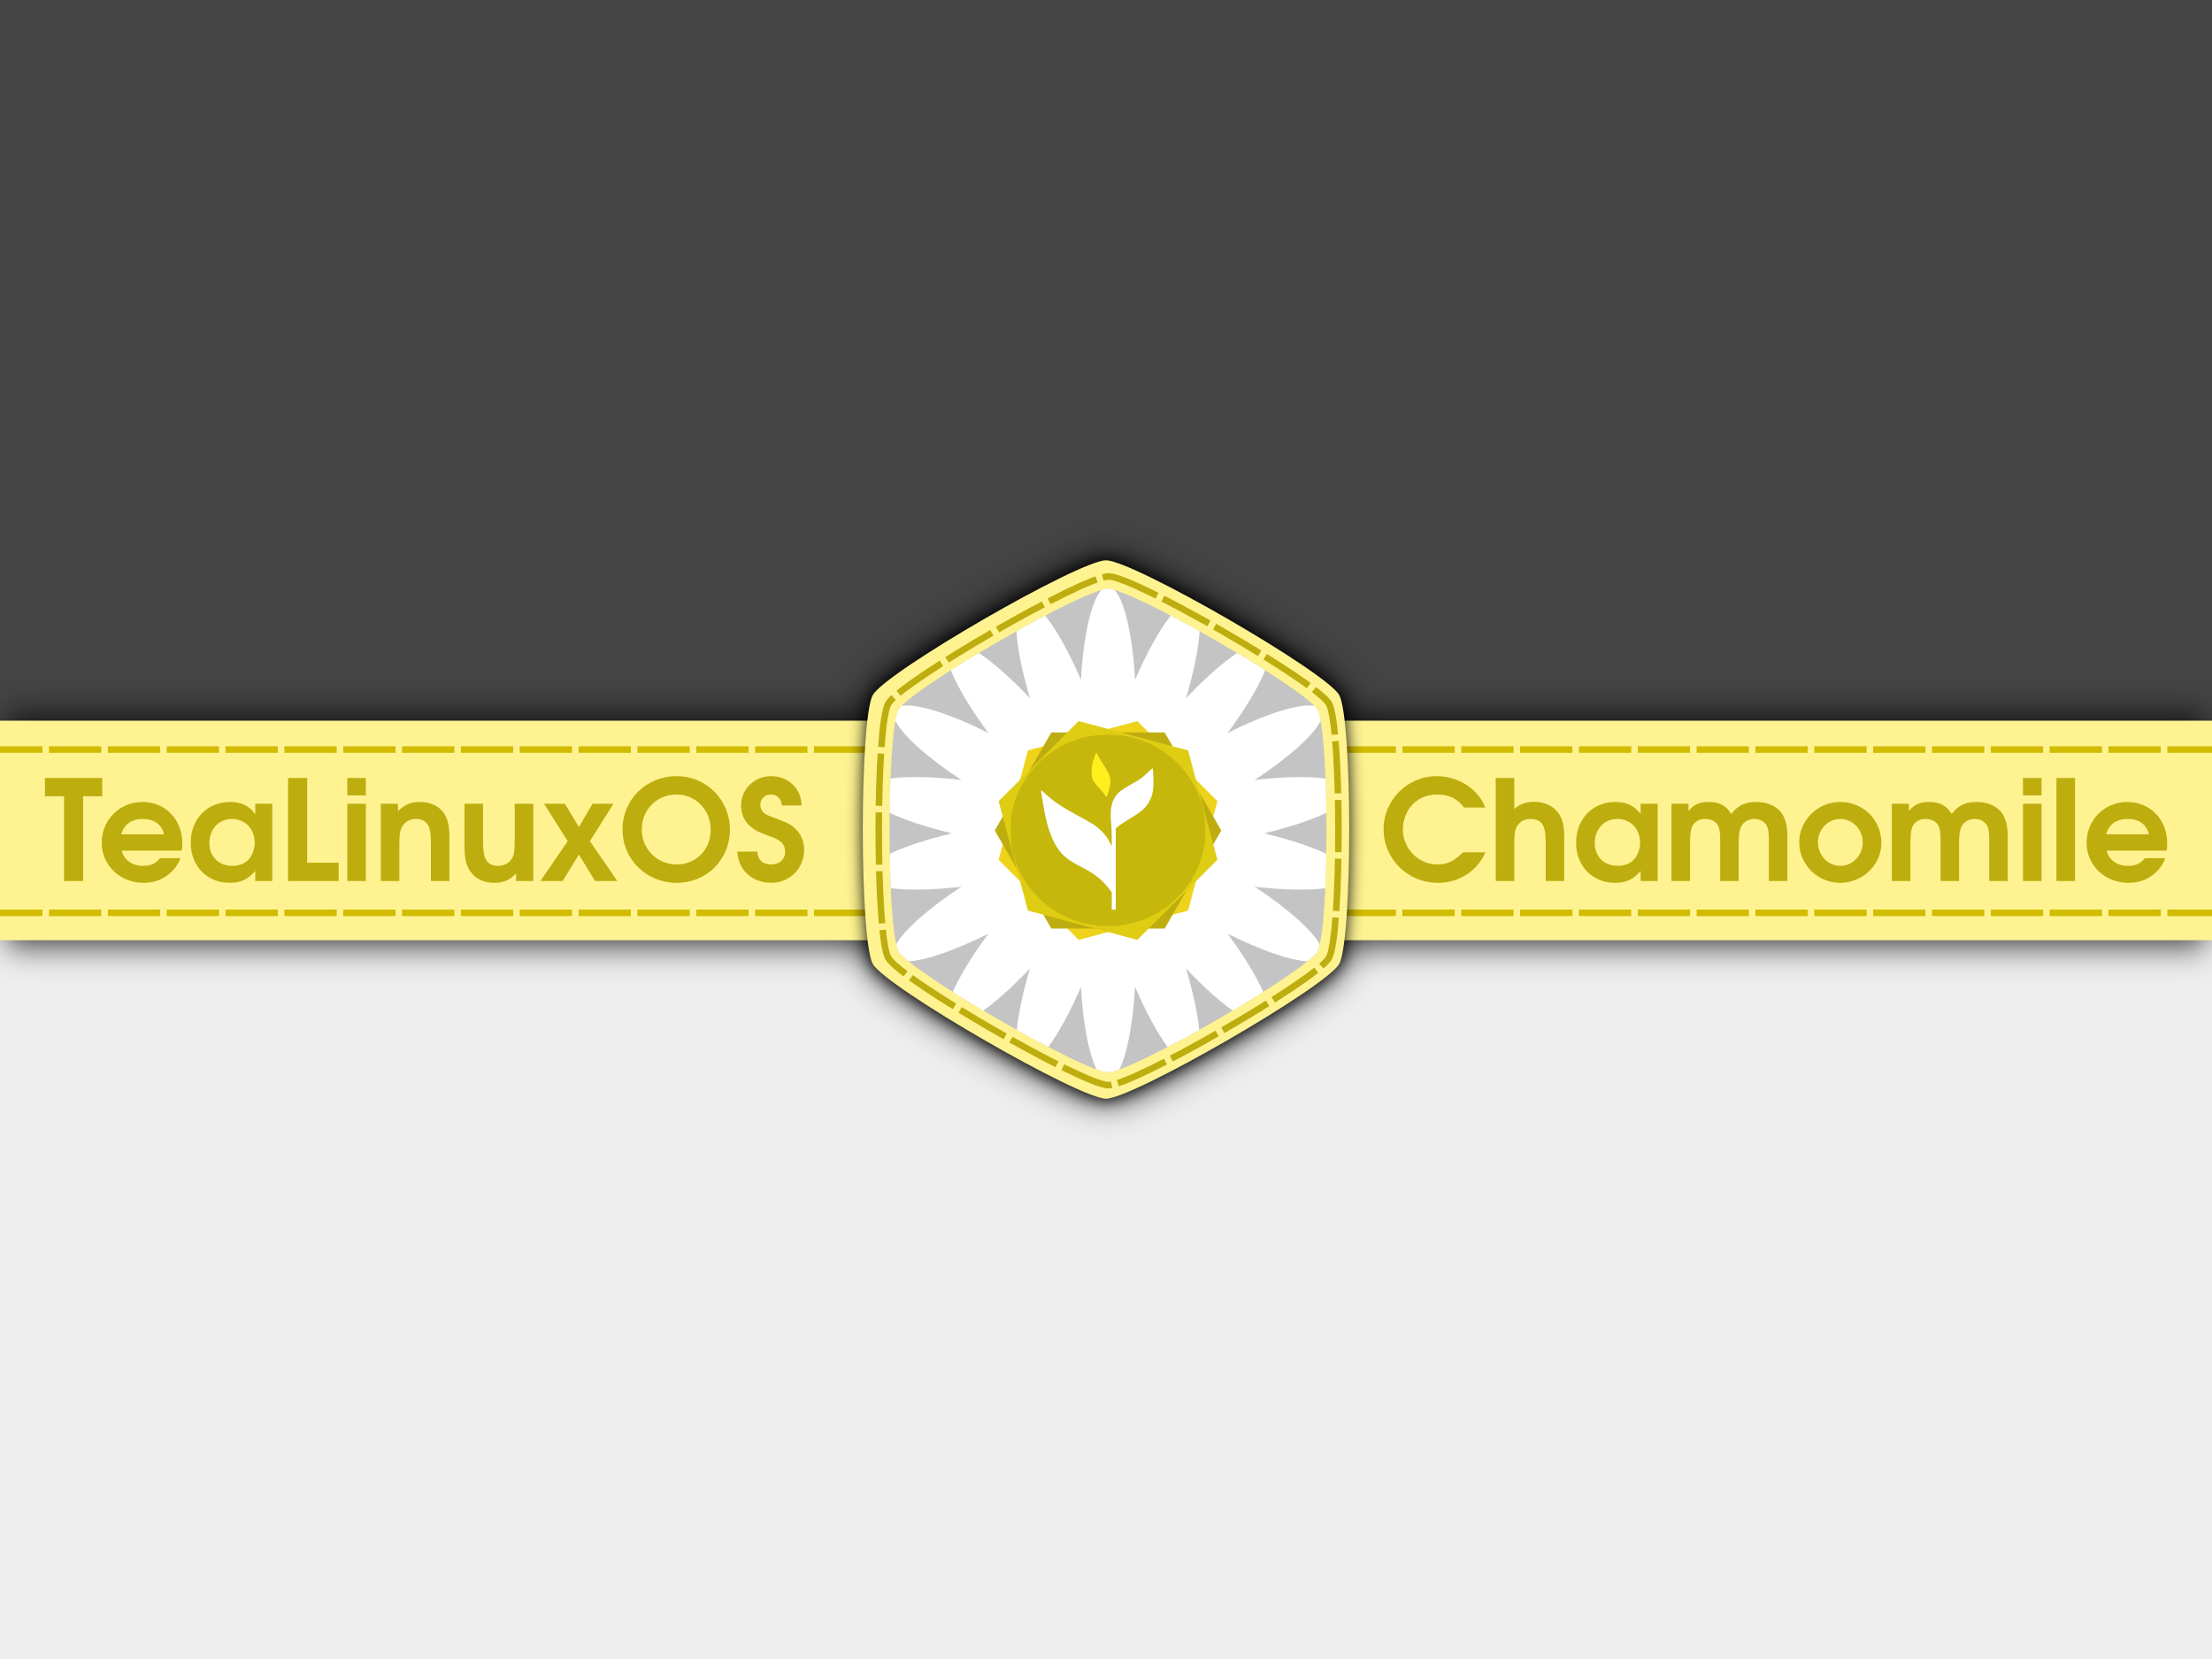
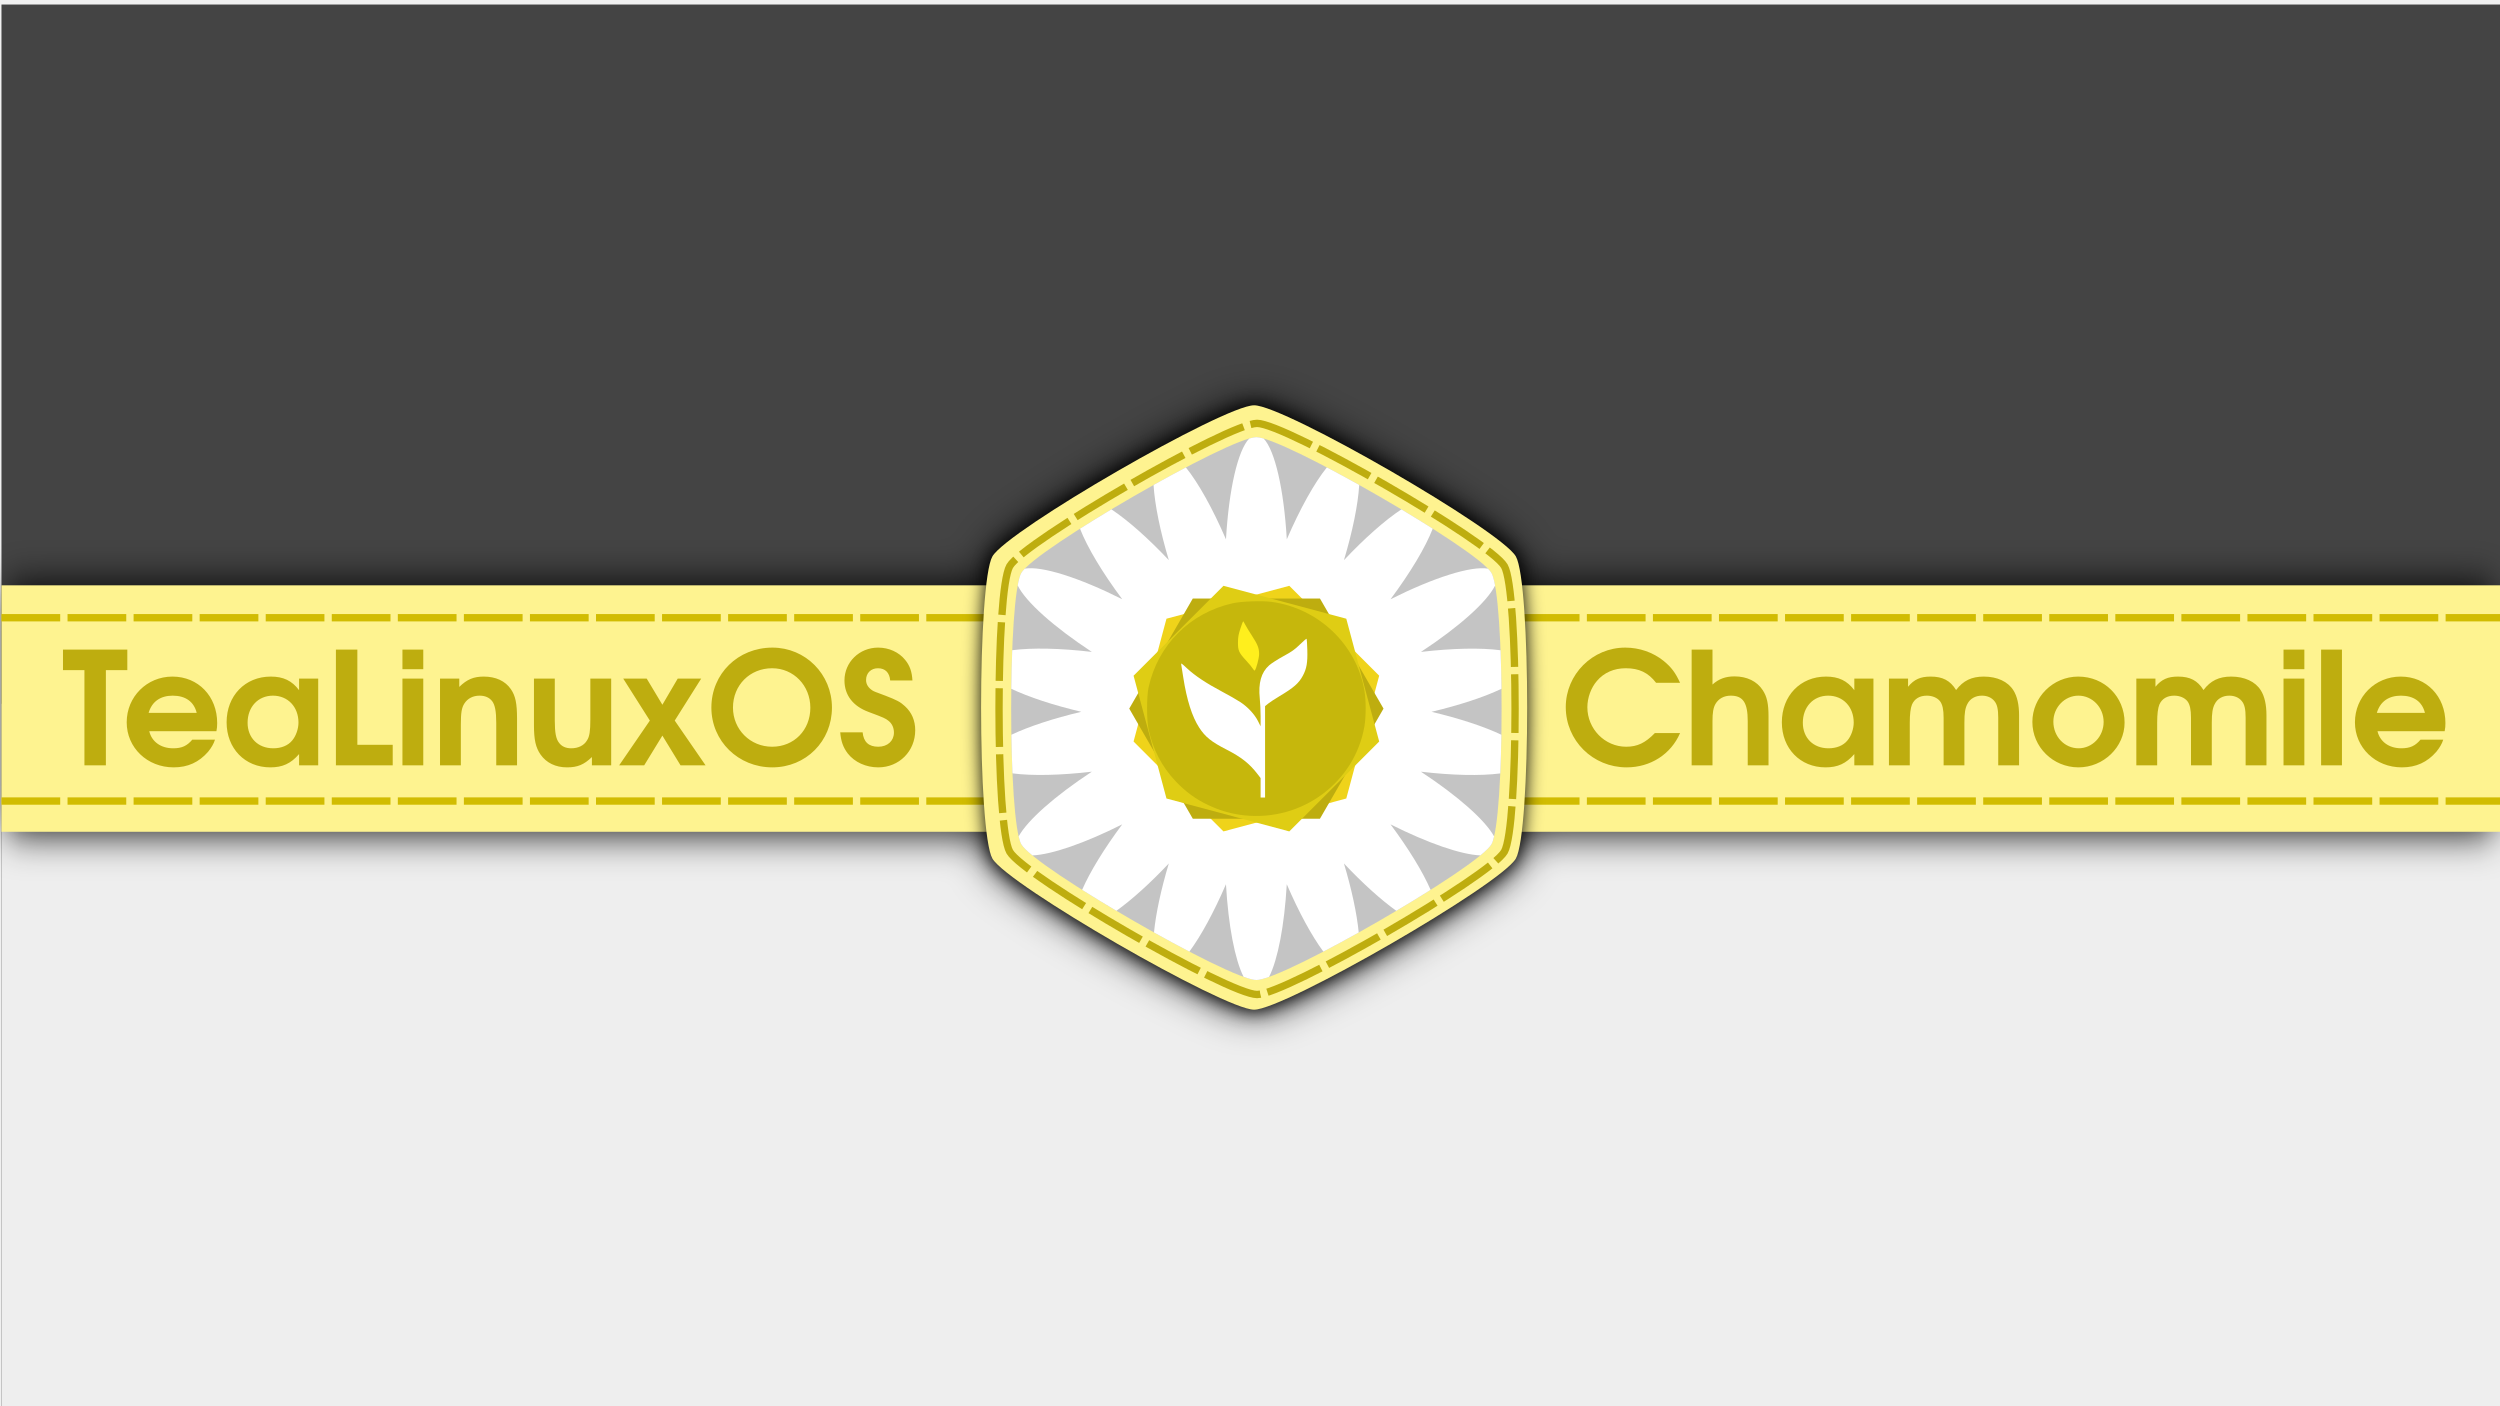
- <svg xmlns="http://www.w3.org/2000/svg" width="800" height="600" viewBox="0 0 211.667 158.75" version="1.1" id="svg1569">
+ <svg xmlns="http://www.w3.org/2000/svg" width="1366" height="768" viewBox="0 0 361.421 203.2" version="1.1" id="svg1569">
  <defs id="defs1563">
    <filter height="1.167" y="-0.083" width="1.04" x="-0.02" id="filter5092" style="color-interpolation-filters:sRGB">
      <feGaussianBlur id="feGaussianBlur5094" stdDeviation="8.58" />
    </filter>
    <filter height="1.071" y="-0.035" width="1.078" x="-0.039" id="filter5032" style="color-interpolation-filters:sRGB">
      <feGaussianBlur id="feGaussianBlur5034" stdDeviation="3.644" />
    </filter>
  </defs>
-   <g id="layer1" transform="translate(0,-138.25)">
-     <g id="g4808" transform="matrix(0.2085444,0,0,0.2085444,-454.7339,91.97289)">
-       <flowRoot xml:space="preserve" id="flowRoot4639" style="font-style:normal;font-weight:normal;line-height:0.01%;font-family:sans-serif;letter-spacing:0px;word-spacing:0px;fill:#000000;fill-opacity:1;stroke:none;stroke-width:1px;stroke-linecap:butt;stroke-linejoin:miter;stroke-opacity:1">
-         <flowRegion id="flowRegion4641" style="font-family:sans-serif">
-           <rect id="rect4643" width="305.47" height="156.978" x="2431.033" y="803.927" style="font-family:sans-serif" />
-         </flowRegion>
-         <flowPara id="flowPara4645" style="font-size:40px;line-height:1.25;font-family:sans-serif"> </flowPara>
-       </flowRoot>
-       <rect style="fill:#444444;fill-opacity:1" id="rect4802" width="1024" height="768" x="2176" y="218.52" />
-       <rect y="600.52" x="2176" height="386" width="1024" id="rect4984" style="fill:#eeeeee;fill-opacity:1;stroke-width:0.709" />
-       <g id="g794">
-         <path id="rect4920" d="m 2688,479 c -12.352,0 -100.795,51.063 -106.971,61.76 -1.011,1.75 -1.853,5.981 -2.533,11.826 H 2176 V 653.322 h 402.594 c 0.662,5.407 1.474,9.292 2.436,10.957 6.176,10.697 94.619,61.76 106.971,61.76 12.352,0 100.795,-51.063 106.971,-61.76 0.961,-1.665 1.774,-5.55 2.436,-10.957 H 3200 V 552.586 h -402.496 c -0.68,-5.845 -1.523,-10.076 -2.533,-11.826 -6.176,-10.697 -94.619,-61.76 -106.971,-61.76 z" style="fill:#000000;fill-opacity:1;stroke-width:0.804;filter:url(#filter5092)" />
-         <rect y="552.585" x="2176" height="100.736" width="1024" id="rect4858" style="fill:#fef390;fill-opacity:1;stroke-width:0.804" />
-         <path style="fill:none;fill-rule:evenodd;stroke:#d1bc02;stroke-width:3;stroke-linecap:butt;stroke-linejoin:miter;stroke-miterlimit:4;stroke-dasharray:24, 3;stroke-dashoffset:0;stroke-opacity:1" d="M 2176,565.835 H 3200" id="path5811" />
-         <path id="path5766" d="M 2176,640.762 H 3200" style="fill:none;fill-rule:evenodd;stroke:#d1bc02;stroke-width:3;stroke-linecap:butt;stroke-linejoin:miter;stroke-miterlimit:4;stroke-dasharray:24, 3;stroke-dashoffset:0;stroke-opacity:1" />
-         <path id="path4860" d="m 2688,479 c -12.352,0 -100.795,51.063 -106.971,61.76 -6.176,10.697 -6.176,112.822 0,123.52 6.176,10.697 94.619,61.76 106.971,61.76 12.352,0 100.795,-51.063 106.971,-61.76 6.176,-10.697 6.176,-112.822 0,-123.52 -6.176,-10.697 -94.619,-61.76 -106.971,-61.76 z" style="fill:#000000;fill-opacity:1;stroke-width:0.627;filter:url(#filter5032)" />
-         <path id="path3891-6" d="m 713.142,130.104 c 5.099,19.029 -37.057,176.355 -50.987,190.285 -13.93,13.93 -171.257,56.085 -190.285,50.987 C 452.842,366.278 337.67,251.106 332.572,232.078 327.473,213.049 369.629,55.722 383.559,41.793 397.488,27.863 554.815,-14.293 573.844,-9.194 592.872,-4.096 708.044,111.076 713.142,130.104 Z" transform="matrix(0.1622822,-0.6056454,0.6056454,0.1622822,2493.473,889.7974)" style="fill:#fef390;fill-opacity:1" />
-         <path style="opacity:1;fill:#c4c4c4;fill-opacity:1;stroke:none" transform="matrix(0.1457447,-0.5439266,0.5439266,0.1457447,2514.216,860.9793)" d="m 713.142,130.104 c 5.099,19.029 -37.057,176.355 -50.987,190.285 -13.93,13.93 -171.257,56.085 -190.285,50.987 C 452.842,366.278 337.67,251.106 332.572,232.078 327.473,213.049 369.629,55.722 383.559,41.793 397.488,27.863 554.815,-14.293 573.844,-9.194 592.872,-4.096 708.044,111.076 713.142,130.104 Z" id="path3893-7" />
-         <path style="opacity:1;fill:#ffffff;fill-opacity:1;stroke:none;stroke-width:2.415;stroke-miterlimit:4;stroke-dasharray:none;stroke-opacity:1" d="m 2688.919,492.044 c -0.709,0 -1.701,0.19 -2.931,0.543 a 12.845,56.937 0 0 0 -9.494,41.213 56.937,12.845 70 0 0 -16.384,-29.399 c -4.24,2.229 -8.69,4.644 -13.216,7.175 a 56.937,12.845 70 0 0 6.242,30.722 56.937,12.845 50 0 0 -23.462,-20.755 c -4.477,2.679 -8.802,5.341 -12.837,7.904 a 56.937,12.845 50 0 0 17.257,28.829 56.937,12.845 30 0 0 -39.839,-12.502 c -0.643,0.663 -1.124,1.247 -1.405,1.734 -0.549,0.951 -1.043,2.719 -1.484,5.122 a 56.937,12.845 30 0 0 30.3,27.171 56.937,12.845 10 0 0 -32.539,-0.691 c -0.194,5.018 -0.322,10.341 -0.386,15.773 a 56.937,12.845 10 0 0 28.606,9.397 12.845,56.937 80 0 0 -28.57,9.391 c 0.086,5.474 0.239,10.801 0.459,15.777 a 12.845,56.937 80 0 0 32.427,-0.688 12.845,56.937 60 0 0 -29.909,26.443 c 0.338,1.449 0.702,2.556 1.095,3.237 0.628,1.087 2.21,2.644 4.525,4.541 a 12.845,56.937 60 0 0 36.715,-12.693 12.845,56.937 40 0 0 -16.388,26.762 c 4.402,2.784 9.132,5.676 14.007,8.569 a 12.845,56.937 40 0 0 21.422,-19.353 12.845,56.937 20 0 0 -6.06,28.206 c 4.978,2.782 9.861,5.423 14.467,7.824 a 12.845,56.937 20 0 0 14.951,-27.527 12.845,56.937 0 0 0 7.203,37.843 c 2.326,0.831 4.122,1.293 5.229,1.293 1.101,0 2.886,-0.458 5.195,-1.282 a 12.845,56.937 0 0 0 7.231,-37.854 56.937,12.845 70 0 0 14.95,27.53 c 4.603,-2.399 9.482,-5.038 14.455,-7.818 a 56.937,12.845 70 0 0 -6.048,-28.213 56.937,12.845 50 0 0 21.41,19.36 c 4.879,-2.895 9.612,-5.79 14.018,-8.576 a 56.937,12.845 50 0 0 -16.384,-26.761 56.937,12.845 30 0 0 36.724,12.684 c 2.312,-1.895 3.892,-3.449 4.519,-4.536 0.392,-0.68 0.756,-1.783 1.093,-3.226 a 56.937,12.845 30 0 0 -29.908,-26.447 56.937,12.845 10 0 0 32.428,0.702 c 0.221,-4.983 0.374,-10.319 0.461,-15.802 a 56.937,12.845 10 0 0 -28.57,-9.379 12.845,56.937 80 0 0 28.606,-9.408 c -0.064,-5.423 -0.192,-10.737 -0.385,-15.749 a 12.845,56.937 80 0 0 -32.536,0.676 12.845,56.937 60 0 0 30.304,-27.134 c -0.443,-2.425 -0.94,-4.208 -1.492,-5.165 -0.281,-0.487 -0.76,-1.071 -1.402,-1.733 a 12.845,56.937 60 0 0 -39.837,12.504 12.845,56.937 40 0 0 17.247,-28.836 c -4.031,-2.561 -8.352,-5.22 -12.824,-7.896 a 12.845,56.937 40 0 0 -23.465,20.754 12.845,56.937 20 0 0 6.245,-30.721 c -4.531,-2.534 -8.985,-4.952 -13.229,-7.183 a 12.845,56.937 20 0 0 -16.373,29.402 12.845,56.937 0 0 0 -9.457,-41.201 c -1.25,-0.361 -2.258,-0.556 -2.975,-0.556 z" id="path3895-5" />
-         <g transform="matrix(0.4151647,0,0,0.4151647,3656.939,905.6233)" id="g3915-3">
-           <g id="g3903-5" transform="matrix(0.6865678,0,0,0.6865678,-3166.204,-667.6904)">
-             <path style="fill:#efd31a;fill-opacity:1;stroke:none" id="path3897-6" d="m 692.197,120.473 -218.679,-1e-5 -109.339,-189.381 109.339,-189.381 218.679,10e-6 109.339,189.381 z" transform="matrix(-0.2157784,0.8052959,-0.8052959,-0.2157784,1285.822,-573.5113)" />
-             <path transform="matrix(-0.4168518,0.7220085,-0.7220085,-0.4168518,1408.758,-538.8225)" d="m 692.197,120.473 -218.679,-1e-5 -109.339,-189.381 109.339,-189.381 218.679,10e-6 109.339,189.381 z" id="path3899-2" style="fill:#bead0f;fill-opacity:1;stroke:none" />
-             <path style="fill:#dfcd14;fill-opacity:1;stroke:none" id="path3901-9" d="m 692.197,120.473 -218.679,-1e-5 -109.339,-189.381 109.339,-189.381 218.679,10e-6 109.339,189.381 z" transform="matrix(-0.5895175,0.5895175,-0.5895175,-0.5895175,1518.527,-473.4973)" />
-           </g>
-           <g id="g3913-1" transform="matrix(0.6865678,0,0,0.6865678,-2579.653,-657.6577)">
-             <path id="path3905-2" d="M 344.191,49.2 C 326.106,47.295 309.689,42.668 292.623,34.665 274.479,26.156 260.079,15.667 245.477,0.322 225.782,-20.374 212.774,-45.379 206.552,-74.507 c -2.765,-12.943 -2.728,-46.887 0.065,-59.705 13.275,-60.927 59.335,-107.012 120.665,-120.731 12.229,-2.736 41.892,-3.831 55.324,-2.044 67.766,9.018 122.505,61.365 133.603,127.762 2.351,14.068 2.309,37.231 -0.093,50.984 -14.034,80.345 -89.31,136.143 -171.924,127.44 z" style="fill:#c6b70c;fill-opacity:1;stroke:none;stroke-width:1.067" />
-             <g id="g3911-7">
-               <path style="fill:#ffffff;fill-opacity:1;stroke-width:1.067" d="m 367.282,9.679 v -13.948 l -4.769,-6.198 c -11.195,-14.549 -23.215,-24.012 -43.915,-34.574 -21.989,-11.22 -30.737,-18.247 -39.436,-31.68 -10.211,-15.768 -17.73,-39.493 -22.794,-71.92 -1.191,-7.627 -2.438,-15.498 -2.77,-17.491 -0.603,-3.612 -0.574,-3.596 8.273,4.61 11.418,10.59 27.861,21.518 49.945,33.192 9.68,5.117 21.523,11.886 26.317,15.042 10.807,7.114 20.535,17.58 25.424,27.353 l 3.726,7.448 0.003,-14.277 c 0.002,-7.852 -0.531,-19.392 -1.184,-25.645 -2.31,-22.117 2.004,-37.378 13.432,-47.519 3.169,-2.812 12.367,-8.713 20.441,-13.113 12.163,-6.629 16.226,-9.509 23.701,-16.804 4.962,-4.842 9.279,-8.547 9.593,-8.233 0.314,0.314 0.764,7.636 0.999,16.271 0.493,18.117 -0.972,26.559 -6.361,36.67 -5.815,10.909 -13.044,17.234 -33.957,29.706 -6.16,3.674 -13.24,8.327 -15.733,10.34 l -4.533,3.66 v 65.529 65.529 h -3.2 -3.2 V 9.679 Z" id="path3907-0" />
-               <path style="fill:#ffef1d;fill-opacity:1;stroke-width:1.067" d="m 356.119,-161.184 c -1.106,-1.901 -5.32,-7.02 -9.364,-11.377 -10.645,-11.465 -12.024,-14.499 -11.923,-26.213 0.068,-7.798 0.728,-11.552 3.517,-20 1.888,-5.72 3.641,-10.4 3.895,-10.4 0.254,0 1.491,2.04 2.75,4.533 1.259,2.493 5.573,9.59 9.588,15.771 8.584,13.214 10.567,18.251 10.567,26.842 0,5.799 -4.131,21.342 -6.248,23.51 -0.424,0.434 -1.676,-0.766 -2.782,-2.667 z" id="path3909-9" />
-             </g>
+   <g id="layer1" transform="translate(0,-93.79998)">
+     <flowRoot style="font-style:normal;font-weight:normal;line-height:0.01%;font-family:sans-serif;letter-spacing:0px;word-spacing:0px;fill:#000000;fill-opacity:1;stroke:none;stroke-width:1px;stroke-linecap:butt;stroke-linejoin:miter;stroke-opacity:1" id="flowRoot4639" xml:space="preserve" transform="matrix(0.2646502,0,0,0.2646502,-575.665,36.62338)">
+       <flowRegion style="font-family:sans-serif" id="flowRegion4641">
+         <rect style="font-family:sans-serif" y="803.927" x="2431.033" height="156.978" width="305.47" id="rect4643" />
+       </flowRegion>
+       <flowPara style="font-size:40px;line-height:1.25;font-family:sans-serif" id="flowPara4645"> </flowPara>
+     </flowRoot>
+     <rect y="94.455" x="0.214" height="203.251" width="361.716" id="rect4802" style="fill:#444444;fill-opacity:1;stroke-width:0.306" />
+     <rect style="fill:#eeeeee;fill-opacity:1;stroke-width:0.217" id="rect4984" width="361.716" height="102.155" x="0.214" y="195.551" />
+     <g id="g794" transform="matrix(0.3536978,0,0,0.3536978,-769.4325,-17.02952)">
+       <path style="fill:#000000;fill-opacity:1;stroke-width:0.804;filter:url(#filter5092)" d="m 2688,479 c -12.352,0 -100.795,51.063 -106.971,61.76 -1.011,1.75 -1.853,5.981 -2.533,11.826 H 2176 V 653.322 h 402.594 c 0.662,5.407 1.474,9.292 2.436,10.957 6.176,10.697 94.619,61.76 106.971,61.76 12.352,0 100.795,-51.063 106.971,-61.76 0.961,-1.665 1.774,-5.55 2.436,-10.957 H 3200 V 552.586 h -402.496 c -0.68,-5.845 -1.523,-10.076 -2.533,-11.826 -6.176,-10.697 -94.619,-61.76 -106.971,-61.76 z" id="rect4920" />
+       <rect style="fill:#fef390;fill-opacity:1;stroke-width:0.804" id="rect4858" width="1024" height="100.736" x="2176" y="552.585" />
+       <path id="path5811" d="M 2176,565.835 H 3200" style="fill:none;fill-rule:evenodd;stroke:#d1bc02;stroke-width:3;stroke-linecap:butt;stroke-linejoin:miter;stroke-miterlimit:4;stroke-dasharray:24, 3;stroke-dashoffset:0;stroke-opacity:1" />
+       <path style="fill:none;fill-rule:evenodd;stroke:#d1bc02;stroke-width:3;stroke-linecap:butt;stroke-linejoin:miter;stroke-miterlimit:4;stroke-dasharray:24, 3;stroke-dashoffset:0;stroke-opacity:1" d="M 2176,640.762 H 3200" id="path5766" />
+       <path style="fill:#000000;fill-opacity:1;stroke-width:0.627;filter:url(#filter5032)" d="m 2688,479 c -12.352,0 -100.795,51.063 -106.971,61.76 -6.176,10.697 -6.176,112.822 0,123.52 6.176,10.697 94.619,61.76 106.971,61.76 12.352,0 100.795,-51.063 106.971,-61.76 6.176,-10.697 6.176,-112.822 0,-123.52 -6.176,-10.697 -94.619,-61.76 -106.971,-61.76 z" id="path4860" />
+       <path style="fill:#fef390;fill-opacity:1" transform="matrix(0.1622822,-0.6056454,0.6056454,0.1622822,2493.473,889.7974)" d="m 713.142,130.104 c 5.099,19.029 -37.057,176.355 -50.987,190.285 -13.93,13.93 -171.257,56.085 -190.285,50.987 C 452.842,366.278 337.67,251.106 332.572,232.078 327.473,213.049 369.629,55.722 383.559,41.793 397.488,27.863 554.815,-14.293 573.844,-9.194 592.872,-4.096 708.044,111.076 713.142,130.104 Z" id="path3891-6" />
+       <path id="path3893-7" d="m 713.142,130.104 c 5.099,19.029 -37.057,176.355 -50.987,190.285 -13.93,13.93 -171.257,56.085 -190.285,50.987 C 452.842,366.278 337.67,251.106 332.572,232.078 327.473,213.049 369.629,55.722 383.559,41.793 397.488,27.863 554.815,-14.293 573.844,-9.194 592.872,-4.096 708.044,111.076 713.142,130.104 Z" transform="matrix(0.1457447,-0.5439266,0.5439266,0.1457447,2514.216,860.9793)" style="opacity:1;fill:#c4c4c4;fill-opacity:1;stroke:none" />
+       <path id="path3895-5" d="m 2688.919,492.044 c -0.709,0 -1.701,0.19 -2.931,0.543 a 12.845,56.937 0 0 0 -9.494,41.213 56.937,12.845 70 0 0 -16.384,-29.399 c -4.24,2.229 -8.69,4.644 -13.216,7.175 a 56.937,12.845 70 0 0 6.242,30.722 56.937,12.845 50 0 0 -23.462,-20.755 c -4.477,2.679 -8.802,5.341 -12.837,7.904 a 56.937,12.845 50 0 0 17.257,28.829 56.937,12.845 30 0 0 -39.839,-12.502 c -0.643,0.663 -1.124,1.247 -1.405,1.734 -0.549,0.951 -1.043,2.719 -1.484,5.122 a 56.937,12.845 30 0 0 30.3,27.171 56.937,12.845 10 0 0 -32.539,-0.691 c -0.194,5.018 -0.322,10.341 -0.386,15.773 a 56.937,12.845 10 0 0 28.606,9.397 12.845,56.937 80 0 0 -28.57,9.391 c 0.086,5.474 0.239,10.801 0.459,15.777 a 12.845,56.937 80 0 0 32.427,-0.688 12.845,56.937 60 0 0 -29.909,26.443 c 0.338,1.449 0.702,2.556 1.095,3.237 0.628,1.087 2.21,2.644 4.525,4.541 a 12.845,56.937 60 0 0 36.715,-12.693 12.845,56.937 40 0 0 -16.388,26.762 c 4.402,2.784 9.132,5.676 14.007,8.569 a 12.845,56.937 40 0 0 21.422,-19.353 12.845,56.937 20 0 0 -6.06,28.206 c 4.978,2.782 9.861,5.423 14.467,7.824 a 12.845,56.937 20 0 0 14.951,-27.527 12.845,56.937 0 0 0 7.203,37.843 c 2.326,0.831 4.122,1.293 5.229,1.293 1.101,0 2.886,-0.458 5.195,-1.282 a 12.845,56.937 0 0 0 7.231,-37.854 56.937,12.845 70 0 0 14.95,27.53 c 4.603,-2.399 9.482,-5.038 14.455,-7.818 a 56.937,12.845 70 0 0 -6.048,-28.213 56.937,12.845 50 0 0 21.41,19.36 c 4.879,-2.895 9.612,-5.79 14.018,-8.576 a 56.937,12.845 50 0 0 -16.384,-26.761 56.937,12.845 30 0 0 36.724,12.684 c 2.312,-1.895 3.892,-3.449 4.519,-4.536 0.392,-0.68 0.756,-1.783 1.093,-3.226 a 56.937,12.845 30 0 0 -29.908,-26.447 56.937,12.845 10 0 0 32.428,0.702 c 0.221,-4.983 0.374,-10.319 0.461,-15.802 a 56.937,12.845 10 0 0 -28.57,-9.379 12.845,56.937 80 0 0 28.606,-9.408 c -0.064,-5.423 -0.192,-10.737 -0.385,-15.749 a 12.845,56.937 80 0 0 -32.536,0.676 12.845,56.937 60 0 0 30.304,-27.134 c -0.443,-2.425 -0.94,-4.208 -1.492,-5.165 -0.281,-0.487 -0.76,-1.071 -1.402,-1.733 a 12.845,56.937 60 0 0 -39.837,12.504 12.845,56.937 40 0 0 17.247,-28.836 c -4.031,-2.561 -8.352,-5.22 -12.824,-7.896 a 12.845,56.937 40 0 0 -23.465,20.754 12.845,56.937 20 0 0 6.245,-30.721 c -4.531,-2.534 -8.985,-4.952 -13.229,-7.183 a 12.845,56.937 20 0 0 -16.373,29.402 12.845,56.937 0 0 0 -9.457,-41.201 c -1.25,-0.361 -2.258,-0.556 -2.975,-0.556 z" style="opacity:1;fill:#ffffff;fill-opacity:1;stroke:none;stroke-width:2.415;stroke-miterlimit:4;stroke-dasharray:none;stroke-opacity:1" />
+       <g id="g3915-3" transform="matrix(0.4151647,0,0,0.4151647,3656.939,905.6233)">
+         <g transform="matrix(0.6865678,0,0,0.6865678,-3166.204,-667.6904)" id="g3903-5">
+           <path transform="matrix(-0.2157784,0.8052959,-0.8052959,-0.2157784,1285.822,-573.5113)" d="m 692.197,120.473 -218.679,-1e-5 -109.339,-189.381 109.339,-189.381 218.679,10e-6 109.339,189.381 z" id="path3897-6" style="fill:#efd31a;fill-opacity:1;stroke:none" />
+           <path style="fill:#bead0f;fill-opacity:1;stroke:none" id="path3899-2" d="m 692.197,120.473 -218.679,-1e-5 -109.339,-189.381 109.339,-189.381 218.679,10e-6 109.339,189.381 z" transform="matrix(-0.4168518,0.7220085,-0.7220085,-0.4168518,1408.758,-538.8225)" />
+           <path transform="matrix(-0.5895175,0.5895175,-0.5895175,-0.5895175,1518.527,-473.4973)" d="m 692.197,120.473 -218.679,-1e-5 -109.339,-189.381 109.339,-189.381 218.679,10e-6 109.339,189.381 z" id="path3901-9" style="fill:#dfcd14;fill-opacity:1;stroke:none" />
+         </g>
+         <g transform="matrix(0.6865678,0,0,0.6865678,-2579.653,-657.6577)" id="g3913-1">
+           <path style="fill:#c6b70c;fill-opacity:1;stroke:none;stroke-width:1.067" d="M 344.191,49.2 C 326.106,47.295 309.689,42.668 292.623,34.665 274.479,26.156 260.079,15.667 245.477,0.322 225.782,-20.374 212.774,-45.379 206.552,-74.507 c -2.765,-12.943 -2.728,-46.887 0.065,-59.705 13.275,-60.927 59.335,-107.012 120.665,-120.731 12.229,-2.736 41.892,-3.831 55.324,-2.044 67.766,9.018 122.505,61.365 133.603,127.762 2.351,14.068 2.309,37.231 -0.093,50.984 -14.034,80.345 -89.31,136.143 -171.924,127.44 z" id="path3905-2" />
+           <g id="g3911-7">
+             <path id="path3907-0" d="m 367.282,9.679 v -13.948 l -4.769,-6.198 c -11.195,-14.549 -23.215,-24.012 -43.915,-34.574 -21.989,-11.22 -30.737,-18.247 -39.436,-31.68 -10.211,-15.768 -17.73,-39.493 -22.794,-71.92 -1.191,-7.627 -2.438,-15.498 -2.77,-17.491 -0.603,-3.612 -0.574,-3.596 8.273,4.61 11.418,10.59 27.861,21.518 49.945,33.192 9.68,5.117 21.523,11.886 26.317,15.042 10.807,7.114 20.535,17.58 25.424,27.353 l 3.726,7.448 0.003,-14.277 c 0.002,-7.852 -0.531,-19.392 -1.184,-25.645 -2.31,-22.117 2.004,-37.378 13.432,-47.519 3.169,-2.812 12.367,-8.713 20.441,-13.113 12.163,-6.629 16.226,-9.509 23.701,-16.804 4.962,-4.842 9.279,-8.547 9.593,-8.233 0.314,0.314 0.764,7.636 0.999,16.271 0.493,18.117 -0.972,26.559 -6.361,36.67 -5.815,10.909 -13.044,17.234 -33.957,29.706 -6.16,3.674 -13.24,8.327 -15.733,10.34 l -4.533,3.66 v 65.529 65.529 h -3.2 -3.2 V 9.679 Z" style="fill:#ffffff;fill-opacity:1;stroke-width:1.067" />
+             <path id="path3909-9" d="m 356.119,-161.184 c -1.106,-1.901 -5.32,-7.02 -9.364,-11.377 -10.645,-11.465 -12.024,-14.499 -11.923,-26.213 0.068,-7.798 0.728,-11.552 3.517,-20 1.888,-5.72 3.641,-10.4 3.895,-10.4 0.254,0 1.491,2.04 2.75,4.533 1.259,2.493 5.573,9.59 9.588,15.771 8.584,13.214 10.567,18.251 10.567,26.842 0,5.799 -4.131,21.342 -6.248,23.51 -0.424,0.434 -1.676,-0.766 -2.782,-2.667 z" style="fill:#ffef1d;fill-opacity:1;stroke-width:1.067" />
          </g>
        </g>
-         <g transform="translate(1.517266)" id="g4658">
-           <text xml:space="preserve" style="font-style:normal;font-variant:normal;font-weight:600;font-stretch:normal;line-height:0%;font-family:'URW Gothic L';-inkscape-font-specification:'URW Gothic L, Semi-Bold';font-variant-ligatures:normal;font-variant-caps:normal;font-variant-numeric:normal;font-feature-settings:normal;text-align:start;letter-spacing:0px;word-spacing:0px;writing-mode:lr-tb;text-anchor:start;fill:#bead0f;fill-opacity:1;stroke:none;stroke-width:1.656px;stroke-linecap:butt;stroke-linejoin:miter;stroke-opacity:1" x="2811.938" y="626.168" id="text5098">
-             <tspan id="tspan5096" x="2811.938" y="626.168" style="font-size:64px;line-height:1.25;fill:#bead0f;fill-opacity:1;stroke-width:1.656px">Chamomile</tspan>
-           </text>
-           <text xml:space="preserve" style="font-style:normal;font-variant:normal;font-weight:normal;font-stretch:normal;line-height:0%;font-family:sans-serif;-inkscape-font-specification:sans-serif;letter-spacing:0px;word-spacing:0px;fill:#bead0f;fill-opacity:1;stroke:none;stroke-width:1.561px;stroke-linecap:butt;stroke-linejoin:miter;stroke-opacity:1" x="2199.168" y="626.168" id="text4643">
-             <tspan id="tspan4641" x="2199.168" y="626.168" style="font-style:normal;font-variant:normal;font-weight:600;font-stretch:normal;font-size:64px;line-height:1.25;font-family:'URW Gothic L';-inkscape-font-specification:'URW Gothic L Semi-Bold';fill:#bead0f;fill-opacity:1;stroke-width:1.561px">TeaLinuxOS</tspan>
-           </text>
-         </g>
-         <path style="fill:none;fill-opacity:1;stroke:#bead0f;stroke-width:5.063;stroke-miterlimit:4;stroke-dasharray:40.505, 5.063;stroke-dashoffset:0;stroke-opacity:1" transform="matrix(0.1533542,-0.5723257,0.5723257,0.1533542,2505.37,874.5873)" d="m 713.142,130.104 c 5.099,19.029 -37.057,176.355 -50.987,190.285 -13.93,13.93 -171.257,56.085 -190.285,50.987 C 452.842,366.278 337.67,251.106 332.572,232.078 327.473,213.049 369.629,55.722 383.559,41.793 397.488,27.863 554.815,-14.293 573.844,-9.194 592.872,-4.096 708.044,111.076 713.142,130.104 Z" id="path5854" />
      </g>
+       <g id="g4658" transform="translate(1.517266)">
+         <text id="text5098" y="626.168" x="2811.938" style="font-style:normal;font-variant:normal;font-weight:600;font-stretch:normal;line-height:0%;font-family:'URW Gothic L';-inkscape-font-specification:'URW Gothic L, Semi-Bold';font-variant-ligatures:normal;font-variant-caps:normal;font-variant-numeric:normal;font-feature-settings:normal;text-align:start;letter-spacing:0px;word-spacing:0px;writing-mode:lr-tb;text-anchor:start;fill:#bead0f;fill-opacity:1;stroke:none;stroke-width:1.656px;stroke-linecap:butt;stroke-linejoin:miter;stroke-opacity:1" xml:space="preserve">
+           <tspan style="font-size:64px;line-height:1.25;fill:#bead0f;fill-opacity:1;stroke-width:1.656px" y="626.168" x="2811.938" id="tspan5096">Chamomile</tspan>
+         </text>
+         <text id="text4643" y="626.168" x="2199.168" style="font-style:normal;font-variant:normal;font-weight:normal;font-stretch:normal;line-height:0%;font-family:sans-serif;-inkscape-font-specification:sans-serif;letter-spacing:0px;word-spacing:0px;fill:#bead0f;fill-opacity:1;stroke:none;stroke-width:1.561px;stroke-linecap:butt;stroke-linejoin:miter;stroke-opacity:1" xml:space="preserve">
+           <tspan style="font-style:normal;font-variant:normal;font-weight:600;font-stretch:normal;font-size:64px;line-height:1.25;font-family:'URW Gothic L';-inkscape-font-specification:'URW Gothic L Semi-Bold';fill:#bead0f;fill-opacity:1;stroke-width:1.561px" y="626.168" x="2199.168" id="tspan4641">TeaLinuxOS</tspan>
+         </text>
+       </g>
+       <path id="path5854" d="m 713.142,130.104 c 5.099,19.029 -37.057,176.355 -50.987,190.285 -13.93,13.93 -171.257,56.085 -190.285,50.987 C 452.842,366.278 337.67,251.106 332.572,232.078 327.473,213.049 369.629,55.722 383.559,41.793 397.488,27.863 554.815,-14.293 573.844,-9.194 592.872,-4.096 708.044,111.076 713.142,130.104 Z" transform="matrix(0.1533542,-0.5723257,0.5723257,0.1533542,2505.37,874.5873)" style="fill:none;fill-opacity:1;stroke:#bead0f;stroke-width:5.063;stroke-miterlimit:4;stroke-dasharray:40.505, 5.063;stroke-dashoffset:0;stroke-opacity:1" />
    </g>
  </g>
</svg>
